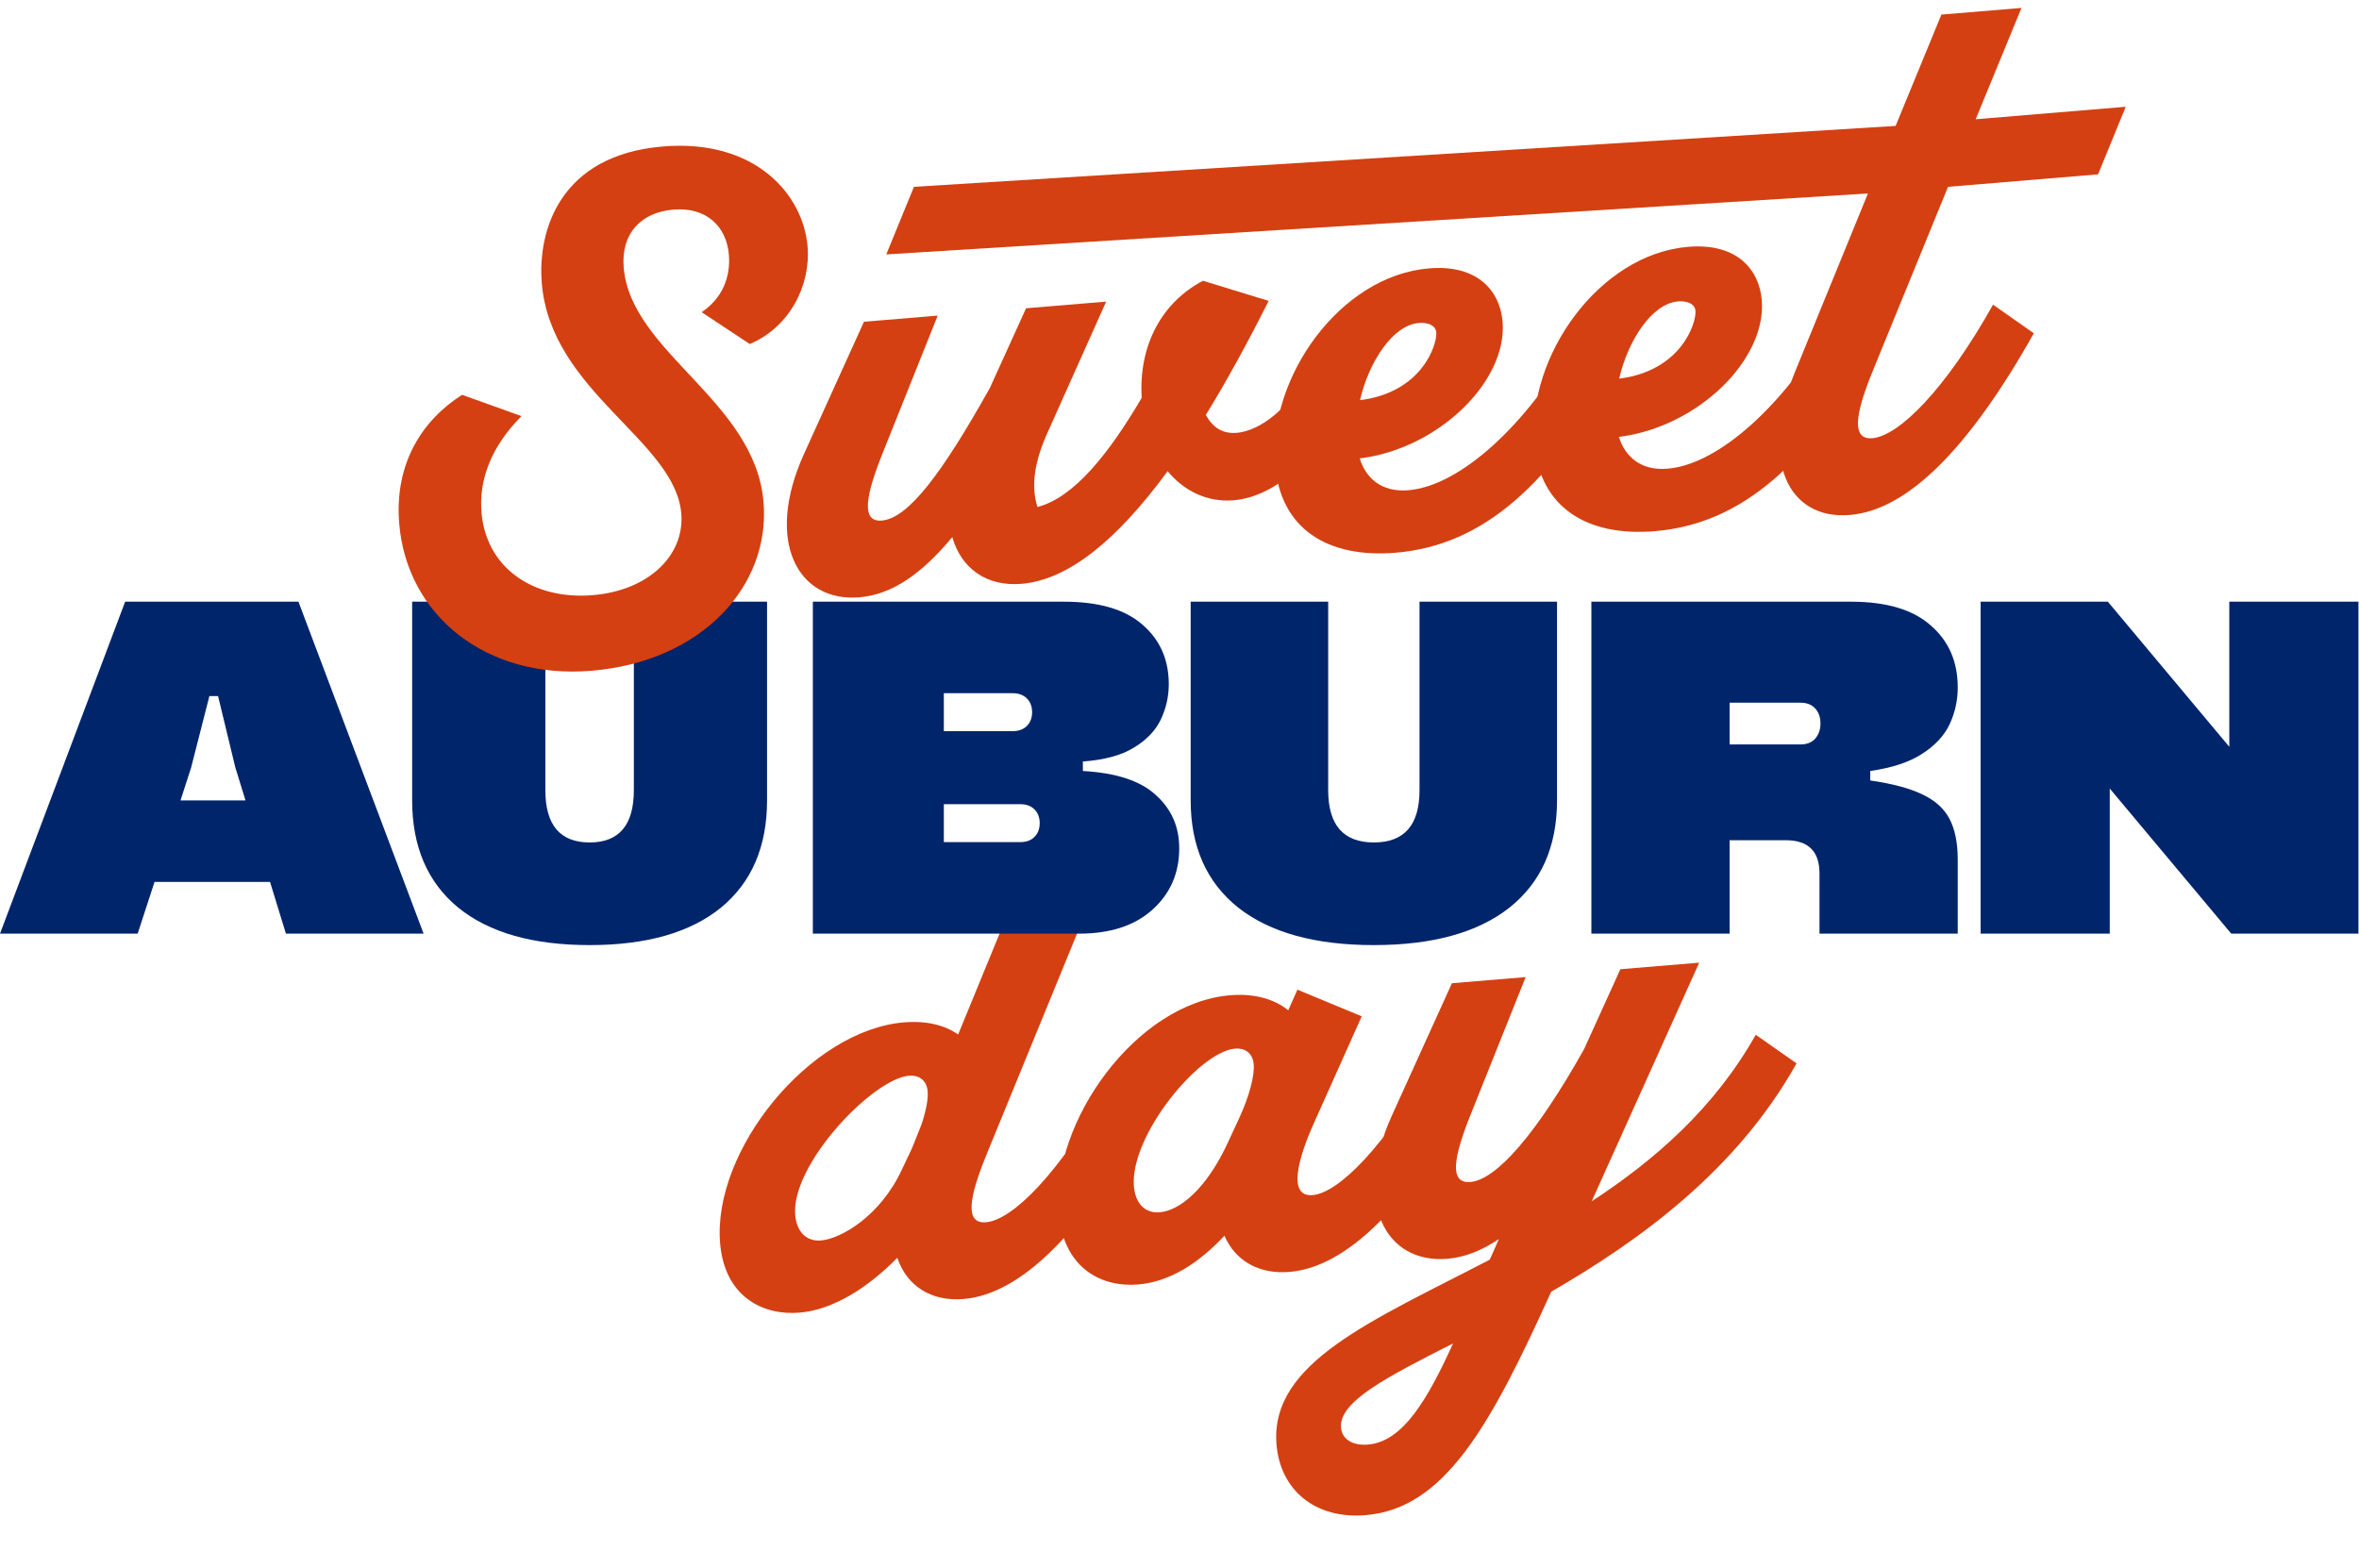
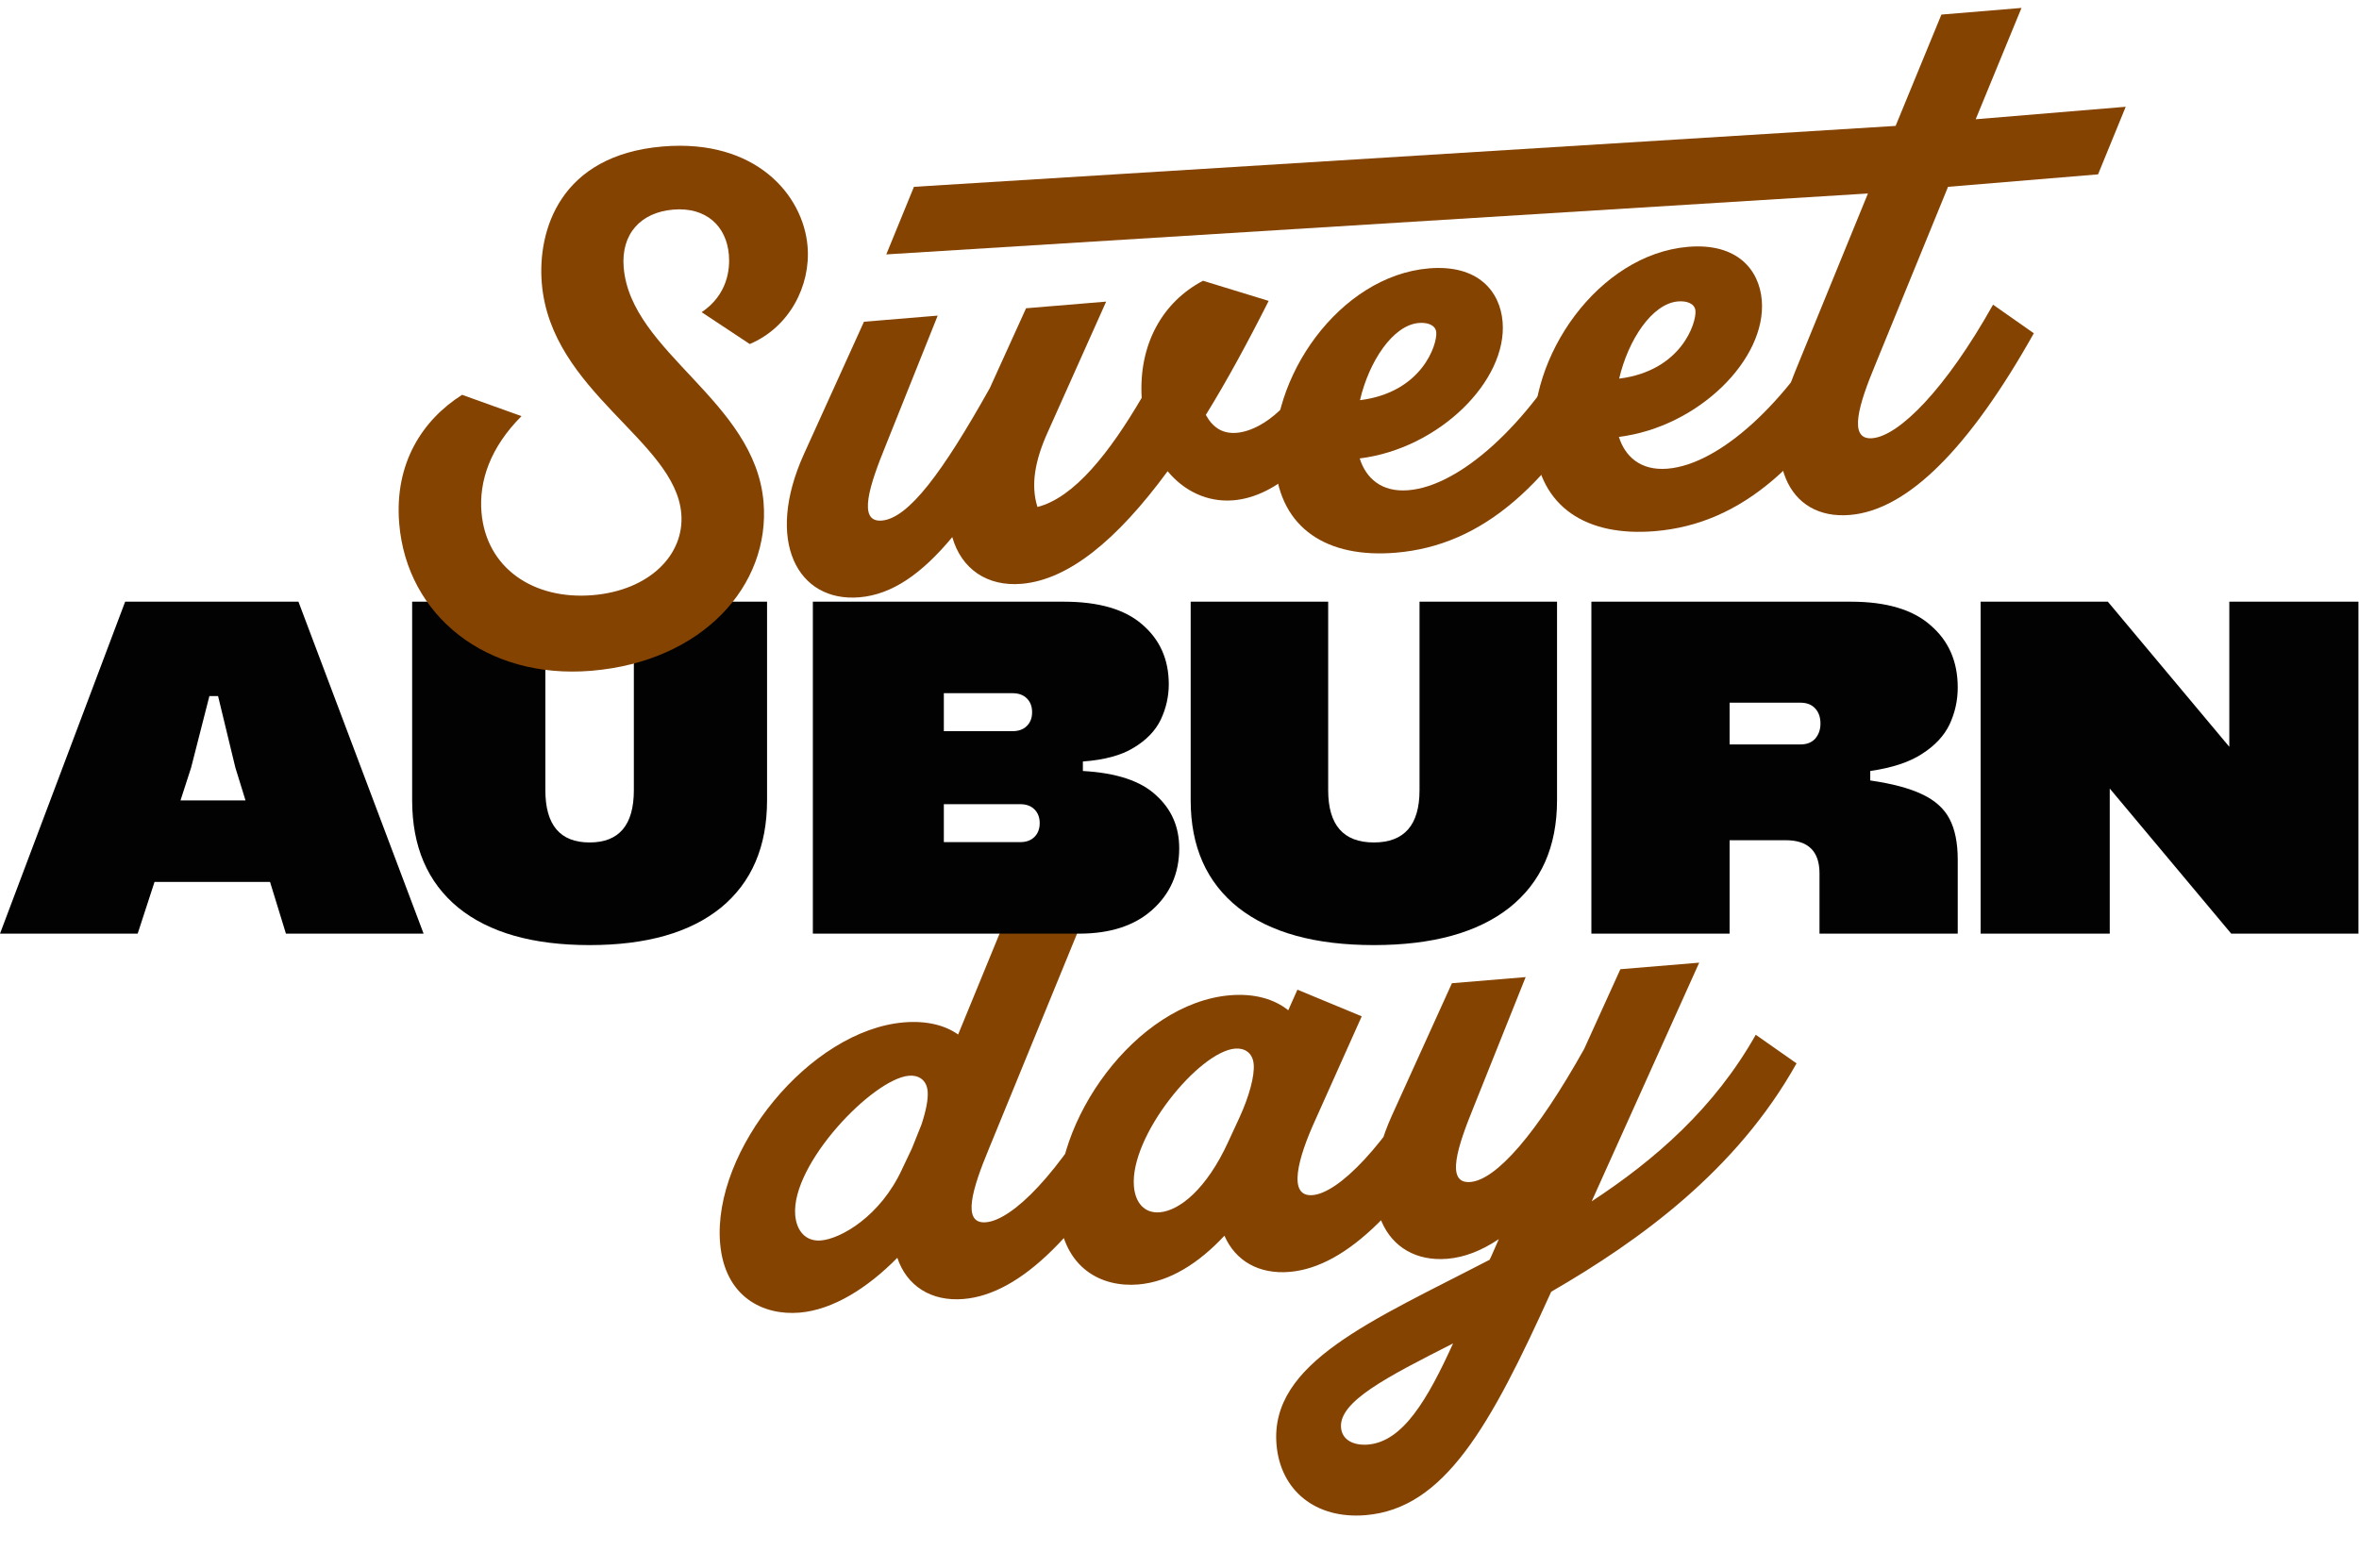
<svg xmlns="http://www.w3.org/2000/svg" width="331" height="220" viewBox="0 0 331 220" fill="none">
-   <path d="M82.73 132.631C74.763 132.631 68.622 130.881 64.305 127.381C59.989 123.837 57.83 118.811 57.83 112.304V84.439H76.521V110.891C76.521 115.782 78.591 118.228 82.73 118.228C86.868 118.228 88.938 115.782 88.938 110.891V84.439H107.629V112.304C107.629 118.811 105.471 123.837 101.154 127.381C96.837 130.881 90.696 132.631 82.73 132.631Z" fill="#00256B" />
-   <path d="M259.563 72.268C250.911 72.987 246.803 64.617 251.874 52.161L262.098 27.152L124.358 35.702L128.239 26.218L265.98 17.669L272.405 2.047L283.643 1.112L277.218 16.735L298.268 14.984L294.386 24.468L273.337 26.218L263.112 51.227C260.867 56.622 259.23 61.788 262.709 61.498C266.455 61.187 273.004 54.625 279.651 42.757L285.374 46.771C276.221 63.069 267.59 71.6 259.563 72.268Z" fill="#D44012" />
-   <path d="M232.204 74.542C222.661 75.336 216.032 71.217 215.283 62.209C214.274 50.078 224.303 35.683 236.88 34.638C243.747 34.067 246.846 37.85 247.202 42.132C247.892 50.427 238.265 59.938 227.153 61.312C228.007 64.025 230.155 66.091 233.99 65.772C241.304 65.164 250.73 56.477 257.377 44.609L263.099 48.623C253.947 64.921 244.513 73.519 232.204 74.542ZM227.191 53.136C235.903 52.052 238.037 45.319 237.896 43.624C237.807 42.554 236.611 42.204 235.451 42.3C231.794 42.605 228.449 47.732 227.191 53.136Z" fill="#D44012" />
-   <path d="M195.837 77.566C186.294 78.36 179.665 74.241 178.916 65.233C177.907 53.102 187.936 38.707 200.512 37.662C207.38 37.091 210.479 40.874 210.835 45.156C211.525 53.45 201.898 62.962 190.786 64.335C191.64 67.049 193.787 69.115 197.623 68.796C204.937 68.188 214.363 59.501 221.01 47.633L226.732 51.647C217.579 67.945 208.146 76.543 195.837 77.566ZM190.824 56.16C199.535 55.076 201.67 48.343 201.529 46.648C201.44 45.578 200.243 45.228 199.084 45.324C195.427 45.628 192.081 50.756 190.824 56.16Z" fill="#D44012" />
-   <path d="M143.324 81.933C138.508 82.333 134.889 79.85 133.618 75.375C129.292 80.585 125.129 83.446 120.58 83.824C111.928 84.543 107.262 75.95 112.802 63.725L121.226 45.152L131.573 44.292L124.285 62.5C122.047 67.985 120.248 73.344 123.726 73.055C127.472 72.743 132.238 66.33 138.885 54.461L143.971 43.261L155.209 42.327L147.03 60.609C145.208 64.623 144.598 68.086 145.571 71.148C150.759 69.819 155.71 63.48 160.194 55.833C159.749 48.325 163.117 42.388 168.796 39.401L178.012 42.227C175.083 48.038 172.123 53.493 169.194 58.227C170.145 59.945 171.483 60.911 173.534 60.74C175.496 60.577 180.045 59.121 184.73 50.649L190.452 54.664C185.21 63.991 179.218 69.698 173.064 70.21C169.407 70.514 166.13 68.9 163.834 66.127C156.734 75.788 149.924 81.384 143.324 81.933Z" fill="#D44012" />
-   <path d="M82.969 94.136C68.252 95.359 57.09 86.408 56.015 73.475C55.31 65.002 59.295 58.923 64.841 55.408L73.172 58.398C68.779 62.805 67.195 67.517 67.558 71.887C68.211 79.736 74.869 84.212 83.164 83.522C91.102 82.862 96.076 77.868 95.594 72.071C94.741 61.813 77.29 55.002 76.022 39.75C75.407 32.347 78.567 21.756 93.017 20.555C106.039 19.472 112.712 27.359 113.313 34.584C113.772 40.114 110.754 45.933 105.201 48.281L98.453 43.812C102.11 41.353 102.438 37.733 102.275 35.771C101.941 31.757 99.11 29.029 94.472 29.415C89.923 29.793 87.12 32.81 87.513 37.537C88.507 49.489 105.95 56.211 107.137 70.482C108.108 82.166 98.578 92.838 82.969 94.136Z" fill="#D44012" />
-   <path d="M135.19 182.299C130.641 182.677 127.223 180.447 125.908 176.515C121.767 180.721 116.905 183.819 112.178 184.212C107.094 184.635 101.669 182.033 101.039 174.451C99.956 161.429 113.642 144.575 126.843 143.477C130.054 143.21 132.625 143.894 134.439 145.181L148.032 112.078L159.27 111.144L138.739 161.258C136.494 166.654 134.857 171.819 138.336 171.53C142.082 171.218 148.631 164.657 155.278 152.788L161.001 156.803C151.848 173.101 143.217 181.632 135.19 182.299ZM115.198 174.082C117.963 173.852 123.538 170.695 126.579 164.065L127.954 161.167L129.293 157.822C129.94 155.883 130.252 154.24 130.163 153.17C130.023 151.475 128.804 150.858 127.555 150.962C122.471 151.385 110.985 163.386 111.579 170.521C111.764 172.751 113.057 174.26 115.198 174.082ZM180.939 178.495C176.657 178.851 173.358 176.97 171.805 173.417C168.259 177.214 164.171 179.889 159.711 180.26C154.627 180.683 149.202 178.081 148.542 170.142C147.489 157.477 159.391 140.771 172.592 139.673C176.07 139.384 178.835 140.232 180.76 141.778L182.046 138.887L191.069 142.627L184.555 157.179C182.123 162.5 180.606 168.015 184.174 167.719C187.831 167.414 194.38 160.853 201.027 148.984L206.749 152.999C197.597 169.297 188.966 177.828 180.939 178.495ZM162.73 170.13C165.495 169.9 169.287 166.891 172.328 160.261L173.926 156.806C175.295 153.818 176.046 150.971 175.912 149.366C175.771 147.671 174.553 147.054 173.304 147.158C168.22 147.581 158.518 159.434 159.104 166.48C159.297 168.799 160.59 170.308 162.73 170.13ZM191.611 212.633C184.565 213.219 179.645 209.138 179.111 202.716C178.155 191.21 192.575 185.341 209.017 176.789L209.322 176.135L210.304 173.898C207.836 175.54 205.487 176.454 203.079 176.654C194.427 177.374 189.761 168.781 195.301 156.555L203.725 137.983L214.071 137.122L206.784 155.331C204.546 160.816 202.746 166.174 206.314 165.878C209.971 165.574 215.628 159.086 222.275 147.217L227.361 136.017L238.421 135.098L223.334 168.594C232.277 162.731 240.565 155.486 246.357 145.215L252.079 149.23C243.715 164.205 230.164 174.043 217.653 181.28C209.08 200.224 202.671 211.714 191.611 212.633ZM188.165 200.347C188.313 202.131 189.992 202.889 191.955 202.726C196.86 202.318 200.318 196.373 203.887 188.532C194.58 193.257 187.86 196.69 188.165 200.347Z" fill="#D44012" />
-   <path d="M277.909 131.025V84.439H295.759L312.803 104.804V84.439H330.921V131.025H313.071L296.027 110.66V131.025H277.909Z" fill="#00256B" />
-   <path d="M223.292 131.025V84.439H259.709C264.683 84.439 268.412 85.548 270.899 87.766C273.431 89.941 274.697 92.847 274.697 96.485C274.697 98.304 274.313 100.034 273.544 101.676C272.775 103.273 271.487 104.648 269.678 105.802C267.915 106.956 265.496 107.754 262.422 108.198V109.529C265.496 109.973 267.915 110.616 269.678 111.459C271.487 112.302 272.775 113.455 273.544 114.92C274.313 116.384 274.697 118.292 274.697 120.643V131.025H255.301V122.573C255.301 119.467 253.719 117.914 250.554 117.914H242.687V131.025H223.292ZM242.687 104.471H252.656C253.515 104.471 254.193 104.205 254.691 103.672C255.188 103.096 255.437 102.386 255.437 101.543C255.437 100.655 255.188 99.945 254.691 99.413C254.193 98.881 253.515 98.614 252.656 98.614H242.687V104.471Z" fill="#00256B" />
-   <path d="M192.771 132.631C184.548 132.631 178.208 130.881 173.752 127.381C169.296 123.837 167.068 118.811 167.068 112.304V84.439H186.362V110.891C186.362 115.782 188.498 118.228 192.771 118.228C197.043 118.228 199.179 115.782 199.179 110.891V84.439H218.473V112.304C218.473 118.811 216.245 123.837 211.789 127.381C207.333 130.881 200.994 132.631 192.771 132.631Z" fill="#00256B" />
-   <path d="M114.055 131.025V84.439H149.28C154.163 84.439 157.825 85.504 160.267 87.633C162.753 89.763 163.996 92.558 163.996 96.019C163.996 97.749 163.618 99.413 162.864 101.01C162.109 102.563 160.844 103.872 159.068 104.937C157.337 106.002 154.962 106.645 151.943 106.867V108.198C156.649 108.464 160.067 109.595 162.198 111.592C164.373 113.544 165.461 116.029 165.461 119.046C165.461 122.551 164.195 125.435 161.665 127.697C159.179 129.916 155.761 131.025 151.411 131.025H114.055ZM132.433 102.608H142.088C142.932 102.608 143.598 102.364 144.086 101.875C144.574 101.387 144.818 100.744 144.818 99.945C144.818 99.147 144.574 98.504 144.086 98.016C143.598 97.527 142.932 97.283 142.088 97.283H132.433V102.608ZM132.433 118.181H143.154C143.997 118.181 144.663 117.937 145.151 117.449C145.64 116.96 145.884 116.317 145.884 115.519C145.884 114.72 145.64 114.077 145.151 113.589C144.663 113.1 143.997 112.856 143.154 112.856H132.433V118.181Z" fill="#00256B" />
-   <path d="M0 131.025L17.561 84.439H41.876L59.437 131.025H40.12L37.891 123.771H21.681L19.317 131.025H0ZM26.814 107.732L25.328 112.324H34.447L33.028 107.732L30.597 97.683H29.381L26.814 107.732Z" fill="#00256B" />
+   <path d="M82.73 132.631C74.763 132.631 68.622 130.881 64.305 127.381C59.989 123.837 57.83 118.811 57.83 112.304V84.439H76.521V110.891C76.521 115.782 78.591 118.228 82.73 118.228C86.868 118.228 88.938 115.782 88.938 110.891V84.439H107.629V112.304C107.629 118.811 105.471 123.837 101.154 127.381C96.837 130.881 90.696 132.631 82.73 132.631Z" fill="#020202" />
+   <path d="M259.563 72.268C250.911 72.987 246.803 64.617 251.874 52.161L262.098 27.152L124.358 35.702L128.239 26.218L265.98 17.669L272.405 2.047L283.643 1.112L277.218 16.735L298.268 14.984L294.386 24.468L273.337 26.218L263.112 51.227C260.867 56.622 259.23 61.788 262.709 61.498C266.455 61.187 273.004 54.625 279.651 42.757L285.374 46.771C276.221 63.069 267.59 71.6 259.563 72.268Z" fill="#854302" />
+   <path d="M232.204 74.542C222.661 75.336 216.032 71.217 215.283 62.209C214.274 50.078 224.303 35.683 236.88 34.638C243.747 34.067 246.846 37.85 247.202 42.132C247.892 50.427 238.265 59.938 227.153 61.312C228.007 64.025 230.155 66.091 233.99 65.772C241.304 65.164 250.73 56.477 257.377 44.609L263.099 48.623C253.947 64.921 244.513 73.519 232.204 74.542ZM227.191 53.136C235.903 52.052 238.037 45.319 237.896 43.624C237.807 42.554 236.611 42.204 235.451 42.3C231.794 42.605 228.449 47.732 227.191 53.136Z" fill="#854302" />
+   <path d="M195.837 77.566C186.294 78.36 179.665 74.241 178.916 65.233C177.907 53.102 187.936 38.707 200.512 37.662C207.38 37.091 210.479 40.874 210.835 45.156C211.525 53.45 201.898 62.962 190.786 64.335C191.64 67.049 193.787 69.115 197.623 68.796C204.937 68.188 214.363 59.501 221.01 47.633L226.732 51.647C217.579 67.945 208.146 76.543 195.837 77.566ZM190.824 56.16C199.535 55.076 201.67 48.343 201.529 46.648C201.44 45.578 200.243 45.228 199.084 45.324C195.427 45.628 192.081 50.756 190.824 56.16Z" fill="#854302" />
+   <path d="M143.324 81.933C138.508 82.333 134.889 79.85 133.618 75.375C129.292 80.585 125.129 83.446 120.58 83.824C111.928 84.543 107.262 75.95 112.802 63.725L121.226 45.152L131.573 44.292L124.285 62.5C122.047 67.985 120.248 73.344 123.726 73.055C127.472 72.743 132.238 66.33 138.885 54.461L143.971 43.261L155.209 42.327L147.03 60.609C145.208 64.623 144.598 68.086 145.571 71.148C150.759 69.819 155.71 63.48 160.194 55.833C159.749 48.325 163.117 42.388 168.796 39.401L178.012 42.227C175.083 48.038 172.123 53.493 169.194 58.227C170.145 59.945 171.483 60.911 173.534 60.74C175.496 60.577 180.045 59.121 184.73 50.649L190.452 54.664C185.21 63.991 179.218 69.698 173.064 70.21C169.407 70.514 166.13 68.9 163.834 66.127C156.734 75.788 149.924 81.384 143.324 81.933Z" fill="#854302" />
+   <path d="M82.969 94.136C68.252 95.359 57.09 86.408 56.015 73.475C55.31 65.002 59.295 58.923 64.841 55.408L73.172 58.398C68.779 62.805 67.195 67.517 67.558 71.887C68.211 79.736 74.869 84.212 83.164 83.522C91.102 82.862 96.076 77.868 95.594 72.071C94.741 61.813 77.29 55.002 76.022 39.75C75.407 32.347 78.567 21.756 93.017 20.555C106.039 19.472 112.712 27.359 113.313 34.584C113.772 40.114 110.754 45.933 105.201 48.281L98.453 43.812C102.11 41.353 102.438 37.733 102.275 35.771C101.941 31.757 99.11 29.029 94.472 29.415C89.923 29.793 87.12 32.81 87.513 37.537C88.507 49.489 105.95 56.211 107.137 70.482C108.108 82.166 98.578 92.838 82.969 94.136Z" fill="#854302" />
+   <path d="M135.19 182.299C130.641 182.677 127.223 180.447 125.908 176.515C121.767 180.721 116.905 183.819 112.178 184.212C107.094 184.635 101.669 182.033 101.039 174.451C99.956 161.429 113.642 144.575 126.843 143.477C130.054 143.21 132.625 143.894 134.439 145.181L148.032 112.078L159.27 111.144L138.739 161.258C136.494 166.654 134.857 171.819 138.336 171.53C142.082 171.218 148.631 164.657 155.278 152.788L161.001 156.803C151.848 173.101 143.217 181.632 135.19 182.299ZM115.198 174.082C117.963 173.852 123.538 170.695 126.579 164.065L127.954 161.167L129.293 157.822C129.94 155.883 130.252 154.24 130.163 153.17C130.023 151.475 128.804 150.858 127.555 150.962C122.471 151.385 110.985 163.386 111.579 170.521C111.764 172.751 113.057 174.26 115.198 174.082ZM180.939 178.495C176.657 178.851 173.358 176.97 171.805 173.417C168.259 177.214 164.171 179.889 159.711 180.26C154.627 180.683 149.202 178.081 148.542 170.142C147.489 157.477 159.391 140.771 172.592 139.673C176.07 139.384 178.835 140.232 180.76 141.778L182.046 138.887L191.069 142.627L184.555 157.179C182.123 162.5 180.606 168.015 184.174 167.719C187.831 167.414 194.38 160.853 201.027 148.984L206.749 152.999C197.597 169.297 188.966 177.828 180.939 178.495ZM162.73 170.13C165.495 169.9 169.287 166.891 172.328 160.261L173.926 156.806C175.295 153.818 176.046 150.971 175.912 149.366C175.771 147.671 174.553 147.054 173.304 147.158C168.22 147.581 158.518 159.434 159.104 166.48C159.297 168.799 160.59 170.308 162.73 170.13ZM191.611 212.633C184.565 213.219 179.645 209.138 179.111 202.716C178.155 191.21 192.575 185.341 209.017 176.789L209.322 176.135L210.304 173.898C207.836 175.54 205.487 176.454 203.079 176.654C194.427 177.374 189.761 168.781 195.301 156.555L203.725 137.983L214.071 137.122L206.784 155.331C204.546 160.816 202.746 166.174 206.314 165.878C209.971 165.574 215.628 159.086 222.275 147.217L227.361 136.017L238.421 135.098L223.334 168.594C232.277 162.731 240.565 155.486 246.357 145.215L252.079 149.23C243.715 164.205 230.164 174.043 217.653 181.28C209.08 200.224 202.671 211.714 191.611 212.633ZM188.165 200.347C188.313 202.131 189.992 202.889 191.955 202.726C196.86 202.318 200.318 196.373 203.887 188.532C194.58 193.257 187.86 196.69 188.165 200.347Z" fill="#854302" />
+   <path d="M277.909 131.025V84.439H295.759L312.803 104.804V84.439H330.921V131.025H313.071L296.027 110.66V131.025H277.909Z" fill="#020202" />
+   <path d="M223.292 131.025V84.439H259.709C264.683 84.439 268.412 85.548 270.899 87.766C273.431 89.941 274.697 92.847 274.697 96.485C274.697 98.304 274.313 100.034 273.544 101.676C272.775 103.273 271.487 104.648 269.678 105.802C267.915 106.956 265.496 107.754 262.422 108.198V109.529C265.496 109.973 267.915 110.616 269.678 111.459C271.487 112.302 272.775 113.455 273.544 114.92C274.313 116.384 274.697 118.292 274.697 120.643V131.025H255.301V122.573C255.301 119.467 253.719 117.914 250.554 117.914H242.687V131.025H223.292ZM242.687 104.471H252.656C253.515 104.471 254.193 104.205 254.691 103.672C255.188 103.096 255.437 102.386 255.437 101.543C255.437 100.655 255.188 99.945 254.691 99.413C254.193 98.881 253.515 98.614 252.656 98.614H242.687V104.471Z" fill="#020202" />
+   <path d="M192.771 132.631C184.548 132.631 178.208 130.881 173.752 127.381C169.296 123.837 167.068 118.811 167.068 112.304V84.439H186.362V110.891C186.362 115.782 188.498 118.228 192.771 118.228C197.043 118.228 199.179 115.782 199.179 110.891V84.439H218.473V112.304C218.473 118.811 216.245 123.837 211.789 127.381C207.333 130.881 200.994 132.631 192.771 132.631Z" fill="#020202" />
+   <path d="M114.055 131.025V84.439H149.28C154.163 84.439 157.825 85.504 160.267 87.633C162.753 89.763 163.996 92.558 163.996 96.019C163.996 97.749 163.618 99.413 162.864 101.01C162.109 102.563 160.844 103.872 159.068 104.937C157.337 106.002 154.962 106.645 151.943 106.867V108.198C156.649 108.464 160.067 109.595 162.198 111.592C164.373 113.544 165.461 116.029 165.461 119.046C165.461 122.551 164.195 125.435 161.665 127.697C159.179 129.916 155.761 131.025 151.411 131.025H114.055ZM132.433 102.608H142.088C142.932 102.608 143.598 102.364 144.086 101.875C144.574 101.387 144.818 100.744 144.818 99.945C144.818 99.147 144.574 98.504 144.086 98.016C143.598 97.527 142.932 97.283 142.088 97.283H132.433V102.608ZM132.433 118.181H143.154C143.997 118.181 144.663 117.937 145.151 117.449C145.64 116.96 145.884 116.317 145.884 115.519C145.884 114.72 145.64 114.077 145.151 113.589C144.663 113.1 143.997 112.856 143.154 112.856H132.433V118.181Z" fill="#020202" />
+   <path d="M0 131.025L17.561 84.439H41.876L59.437 131.025H40.12L37.891 123.771H21.681L19.317 131.025H0ZM26.814 107.732L25.328 112.324H34.447L33.028 107.732L30.597 97.683H29.381L26.814 107.732Z" fill="#020202" />
</svg>
